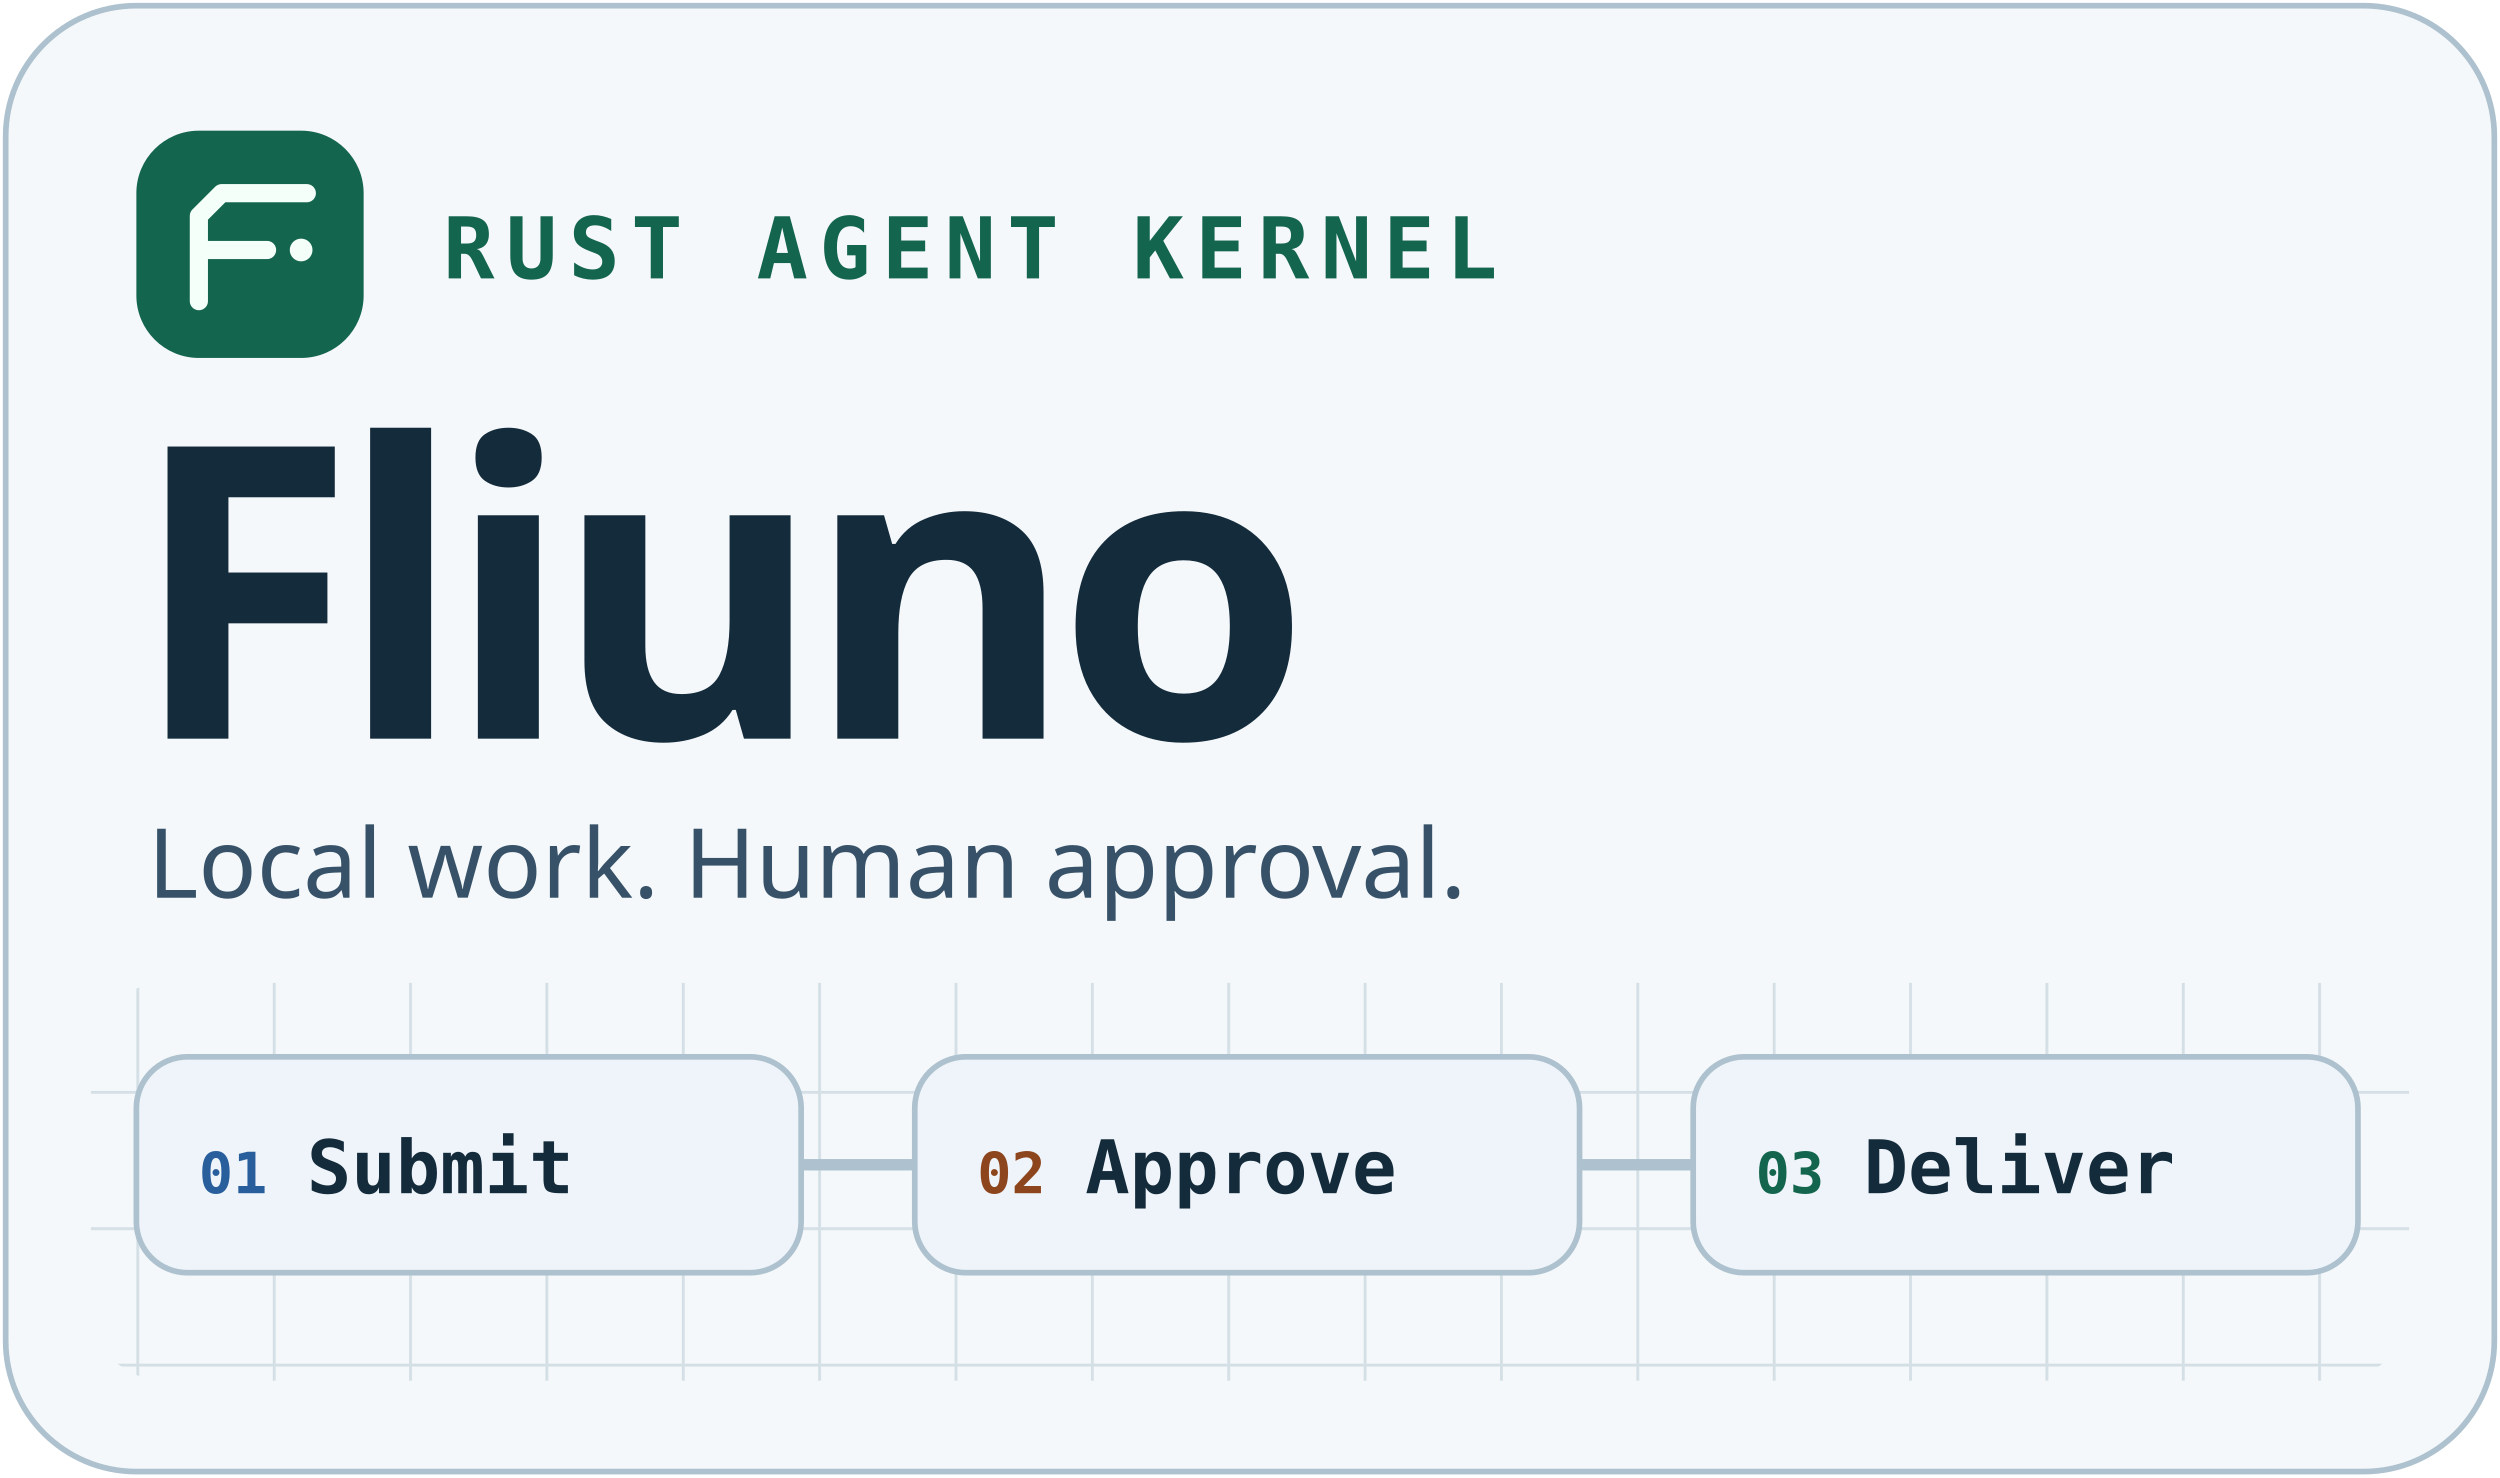
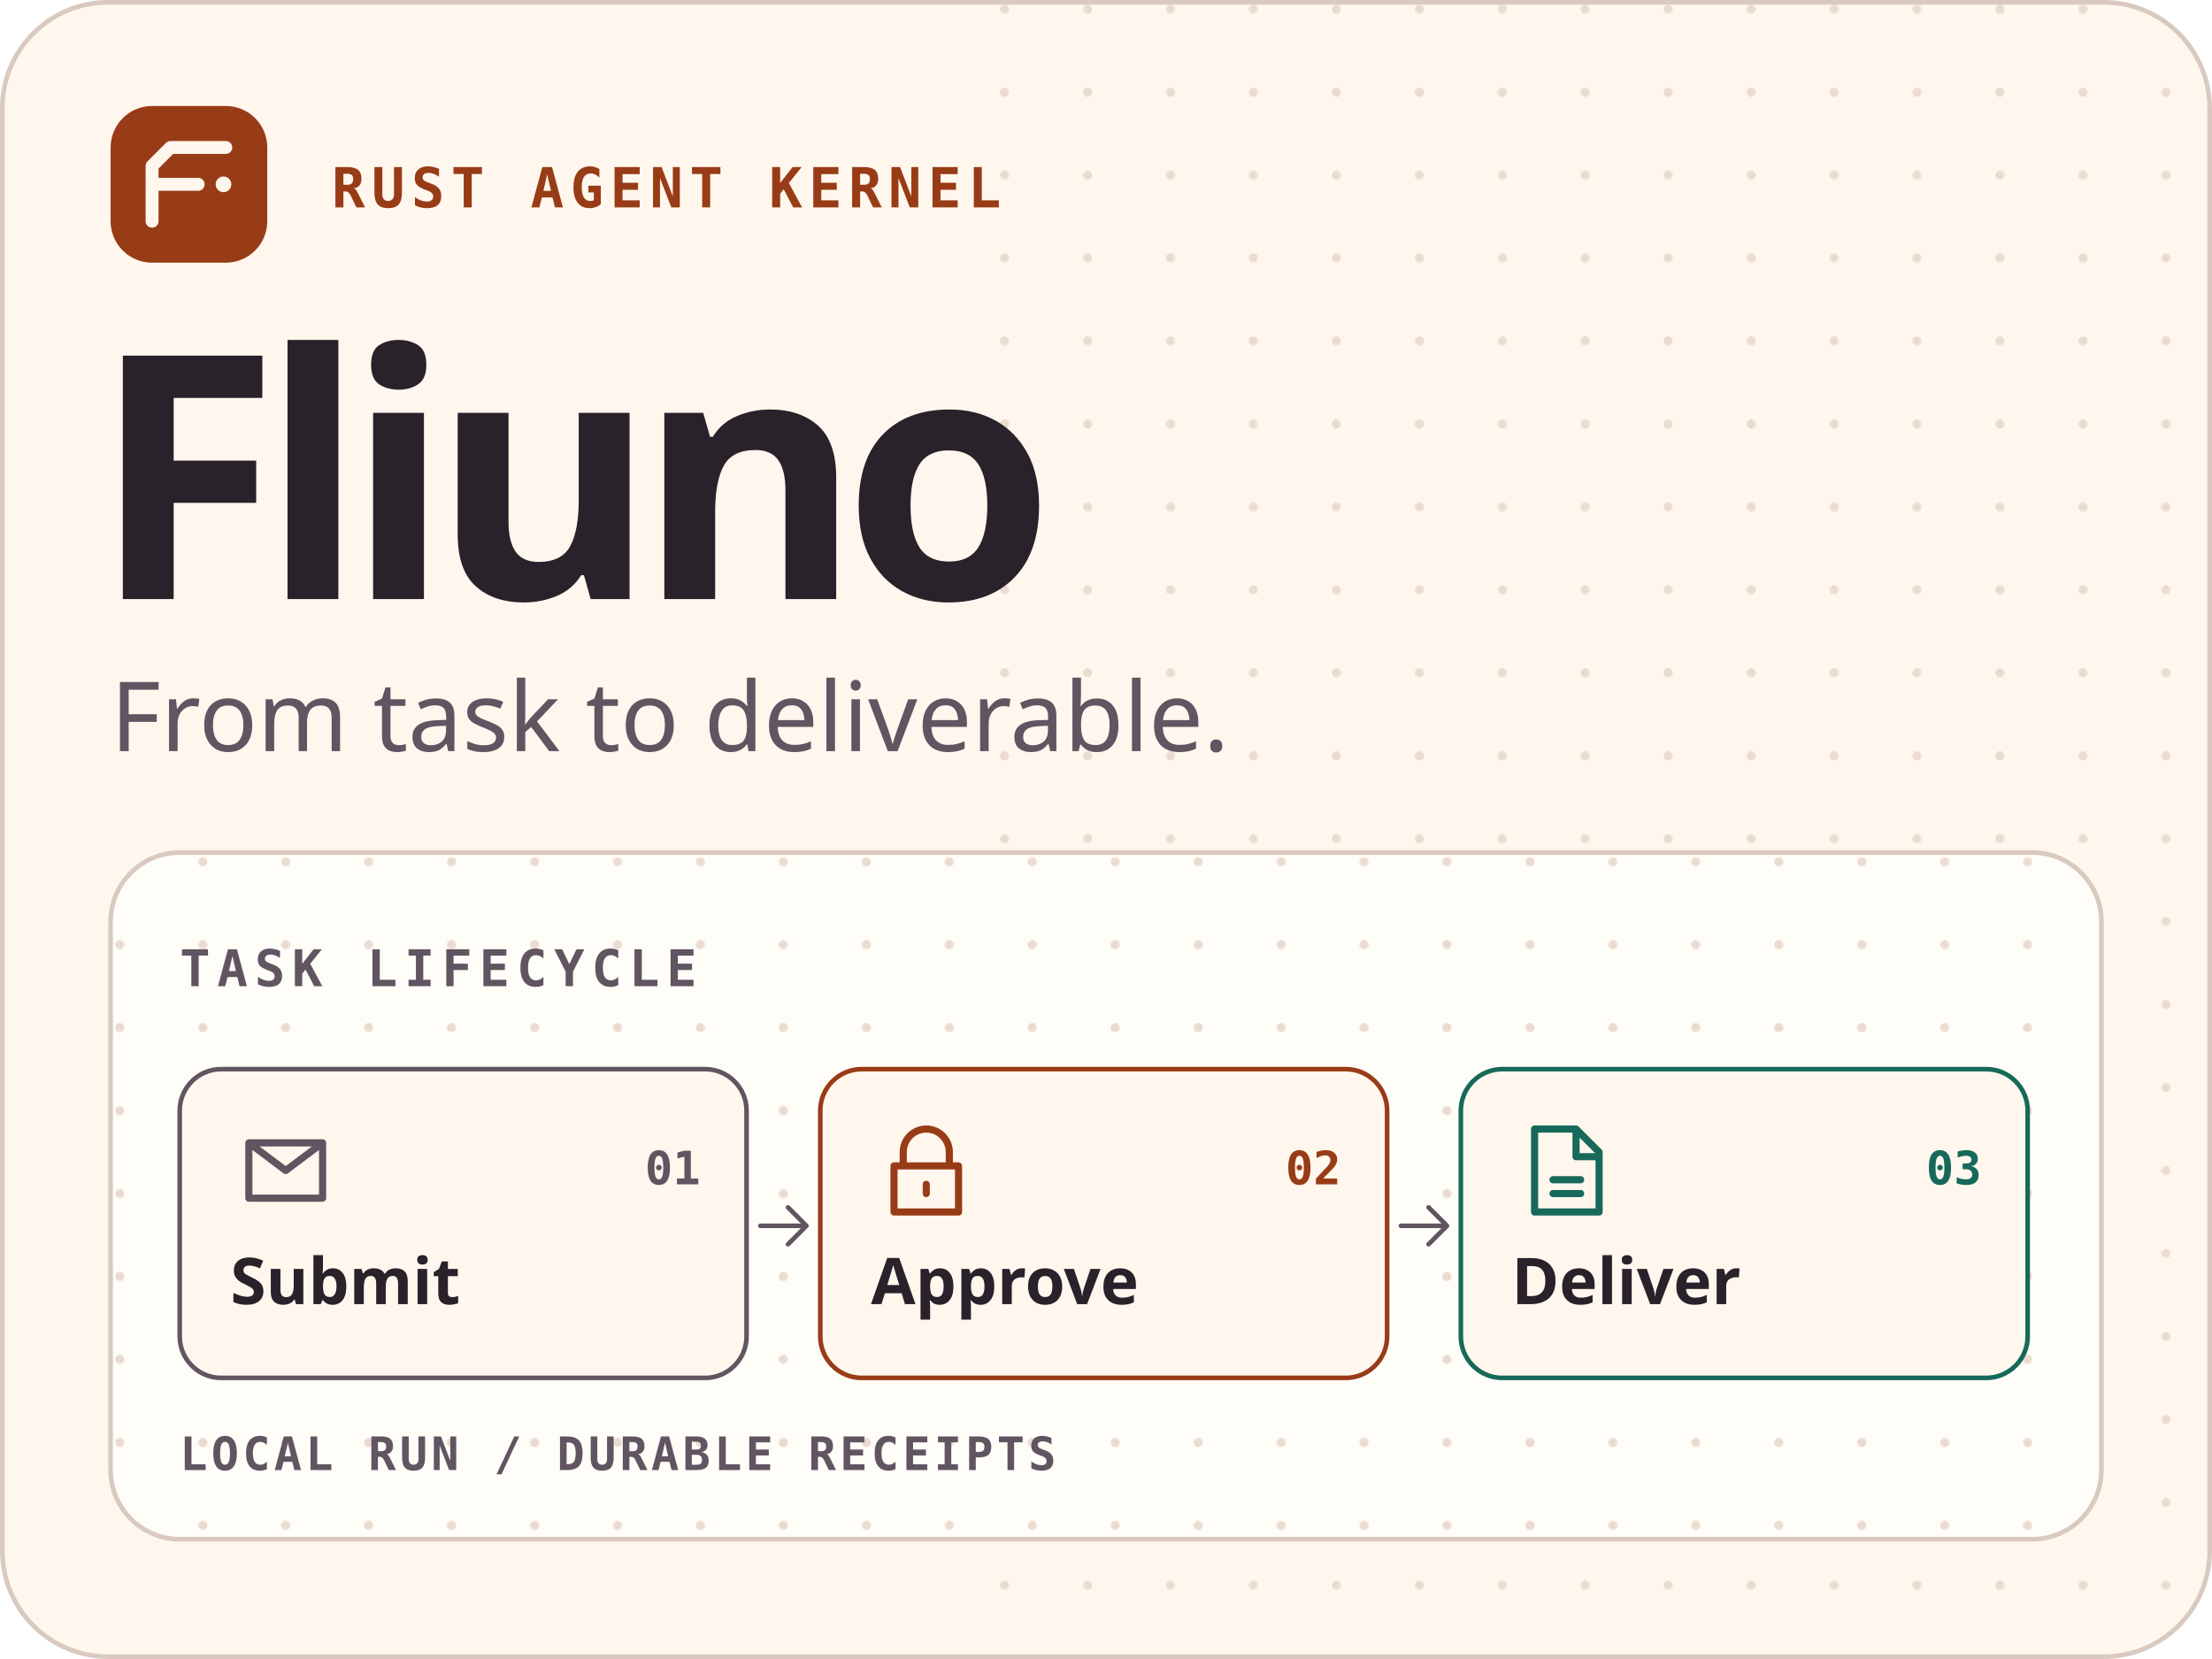
- <svg xmlns="http://www.w3.org/2000/svg" width="440" height="260" viewBox="0 0 440 260" role="img" aria-labelledby="title desc">
+ <svg xmlns="http://www.w3.org/2000/svg" width="480" height="360" viewBox="0 0 480 360" role="img" aria-labelledby="title desc">
  <defs>
    <clipPath id="frame">
-       <rect x="1" y="1" width="438" height="258" rx="23" />
+       <rect x="0.5" y="0.5" width="479" height="359" rx="23" fill="#fff7ed" stroke="none" />
    </clipPath>
-     <pattern id="grid" width="24" height="24" patternUnits="userSpaceOnUse">
-       <path d="M24 0H0v24" fill="none" stroke="#adc1ce" stroke-opacity=".44" />
+     <pattern id="grid" width="18" height="18" patternUnits="userSpaceOnUse">
+       <circle cx="2" cy="2" r="1" fill="#eadbd0" />
    </pattern>
  </defs>
-   <g clip-path="url(#frame)" fill="#142b3b" font-family="system-ui, 'Segoe UI', sans-serif">
-     <rect x="0" y="0" width="440" height="260" rx="23" fill="#f4f8fa" />
-     <rect x="16" y="173" width="408" height="70" rx="13" fill="url(#grid)" />
+   <g clip-path="url(#frame)">
+     <rect x="0" y="0" width="480" height="360" rx="23" fill="#fff7ed" stroke="none" />
+     <rect x="216.0" y="0" width="264.0" height="360" rx="0" fill="url(#grid)" stroke="none" />
    <g transform="translate(24 23)">
-       <rect x="0" y="0" width="40" height="40" rx="11" fill="#14654d" />
-       <path d="M11 30V15l4-4h15M11 21h12" fill="none" stroke="#f5fffa" stroke-width="3.2" stroke-linecap="round" stroke-linejoin="round" />
-       <circle cx="29" cy="21" r="2" fill="#f5fffa" />
+       <rect x="0" y="0" width="34" height="34" rx="9" fill="#983c17" stroke="none" />
+       <path d="M9 25V13l4-4h12M9 17h10" fill="none" stroke="#fff7ed" stroke-width="2.8" stroke-linecap="round" stroke-linejoin="round" />
+       <circle cx="24.5" cy="17" r="1.7" fill="#fff7ed" />
    </g>
-     <text x="78" y="49" font-size="15" fill="#14654d" font-weight="700" letter-spacing="2" font-family="ui-monospace, 'Cascadia Mono', Consolas, monospace">RUST AGENT KERNEL</text>
-     <text x="23" y="130" font-size="72" font-weight="750" letter-spacing="-3">Fliuno</text>
-     <text x="26" y="158" font-size="17" fill="#375268">Local work. Human approval.</text>
-     <path d="M59 205h322" stroke="#adc1ce" stroke-width="2" />
-     <g transform="translate(24 186)" font-family="ui-monospace, 'Cascadia Mono', Consolas, monospace">
-       <rect x="0" y="0" width="117" height="38" rx="9" fill="#eef4f9" stroke="#adc1ce" />
-       <text x="11" y="24" font-size="10" fill="#285e9b" font-weight="700">01</text>
-       <text x="30" y="24" font-size="13" font-weight="700">Submit</text>
-     </g>
-     <g transform="translate(161 186)" font-family="ui-monospace, 'Cascadia Mono', Consolas, monospace">
-       <rect x="0" y="0" width="117" height="38" rx="9" fill="#eef4f9" stroke="#adc1ce" />
-       <text x="11" y="24" font-size="10" fill="#8d451e" font-weight="700">02</text>
-       <text x="30" y="24" font-size="13" font-weight="700">Approve</text>
-     </g>
-     <g transform="translate(298 186)" font-family="ui-monospace, 'Cascadia Mono', Consolas, monospace">
-       <rect x="0" y="0" width="117" height="38" rx="9" fill="#eef4f9" stroke="#adc1ce" />
-       <text x="11" y="24" font-size="10" fill="#14654d" font-weight="700">03</text>
-       <text x="30" y="24" font-size="13" font-weight="700">Deliver</text>
+     <text x="72" y="45" font-family="'Cascadia Mono', Consolas, monospace" font-size="12" fill="#983c17" font-weight="650" letter-spacing="1.4" text-anchor="start">RUST AGENT KERNEL</text>
+     <text x="20" y="130" font-family="system-ui, 'Segoe UI', sans-serif" font-size="74" fill="#29222b" font-weight="800" letter-spacing="-4" text-anchor="start">Fliuno</text>
+     <text x="24" y="163" font-family="system-ui, 'Segoe UI', sans-serif" font-size="21" fill="#615561" font-weight="500" letter-spacing="0" text-anchor="start">From task to deliverable.</text>
+     <g transform="translate(24 185)">
+       <rect x="0" y="0" width="432" height="149" rx="15" fill="#fffdf8" stroke="#d9c9bf" />
+       <rect x="1" y="1" width="430" height="147" rx="14" fill="url(#grid)" stroke="none" />
+       <text x="15" y="29" font-family="'Cascadia Mono', Consolas, monospace" font-size="11" fill="#615561" font-weight="650" letter-spacing="1.5" text-anchor="start">TASK LIFECYCLE</text>
+       <rect x="15" y="47" width="123" height="67" rx="9" fill="#fff7ed" stroke="#615561" />
+       <g transform="translate(26 57)">
+         <path d="M4 6h16v12H4zM4 6l8 6 8-6" fill="none" stroke="#615561" stroke-width="1.55" stroke-linecap="round" stroke-linejoin="round" />
+       </g>
+       <text x="128" y="72" font-family="'Cascadia Mono', Consolas, monospace" font-size="10" fill="#615561" font-weight="650" letter-spacing="0" text-anchor="end">01</text>
+       <text x="26" y="98" font-family="system-ui, 'Segoe UI', sans-serif" font-size="14" fill="#29222b" font-weight="650" letter-spacing="0" text-anchor="start">Submit</text>
+       <path d="M141 81h10m-4-4 4 4-4 4" fill="none" stroke="#615561" stroke-width="1" stroke-linecap="round" stroke-linejoin="round" />
+       <rect x="154" y="47" width="123" height="67" rx="9" fill="#fff7ed" stroke="#983c17" />
+       <g transform="translate(165 57)">
+         <path d="M7 11V8a5 5 0 0110 0v3M5 11h14v10H5zM12 15v2" fill="none" stroke="#983c17" stroke-width="1.55" stroke-linecap="round" stroke-linejoin="round" />
+       </g>
+       <text x="267" y="72" font-family="'Cascadia Mono', Consolas, monospace" font-size="10" fill="#983c17" font-weight="650" letter-spacing="0" text-anchor="end">02</text>
+       <text x="165" y="98" font-family="system-ui, 'Segoe UI', sans-serif" font-size="14" fill="#29222b" font-weight="650" letter-spacing="0" text-anchor="start">Approve</text>
+       <path d="M280 81h10m-4-4 4 4-4 4" fill="none" stroke="#615561" stroke-width="1" stroke-linecap="round" stroke-linejoin="round" />
+       <rect x="293" y="47" width="123" height="67" rx="9" fill="#fff7ed" stroke="#17695a" />
+       <g transform="translate(304 57)">
+         <path d="M5 3h9l5 5v13H5zM14 3v6h5M9 14h6M9 17h6" fill="none" stroke="#17695a" stroke-width="1.55" stroke-linecap="round" stroke-linejoin="round" />
+       </g>
+       <text x="406" y="72" font-family="'Cascadia Mono', Consolas, monospace" font-size="10" fill="#17695a" font-weight="650" letter-spacing="0" text-anchor="end">03</text>
+       <text x="304" y="98" font-family="system-ui, 'Segoe UI', sans-serif" font-size="14" fill="#29222b" font-weight="650" letter-spacing="0" text-anchor="start">Deliver</text>
+       <text x="15" y="134" font-family="'Cascadia Mono', Consolas, monospace" font-size="10" fill="#615561" font-weight="650" letter-spacing="0.8" text-anchor="start">LOCAL RUN  /  DURABLE RECEIPTS</text>
    </g>
  </g>
-   <rect x="1" y="1" width="438" height="258" rx="23" fill="none" stroke="#adc1ce" />
+   <rect x="0.5" y="0.5" width="479" height="359" rx="23" fill="none" stroke="#d9c9bf" />
</svg>
